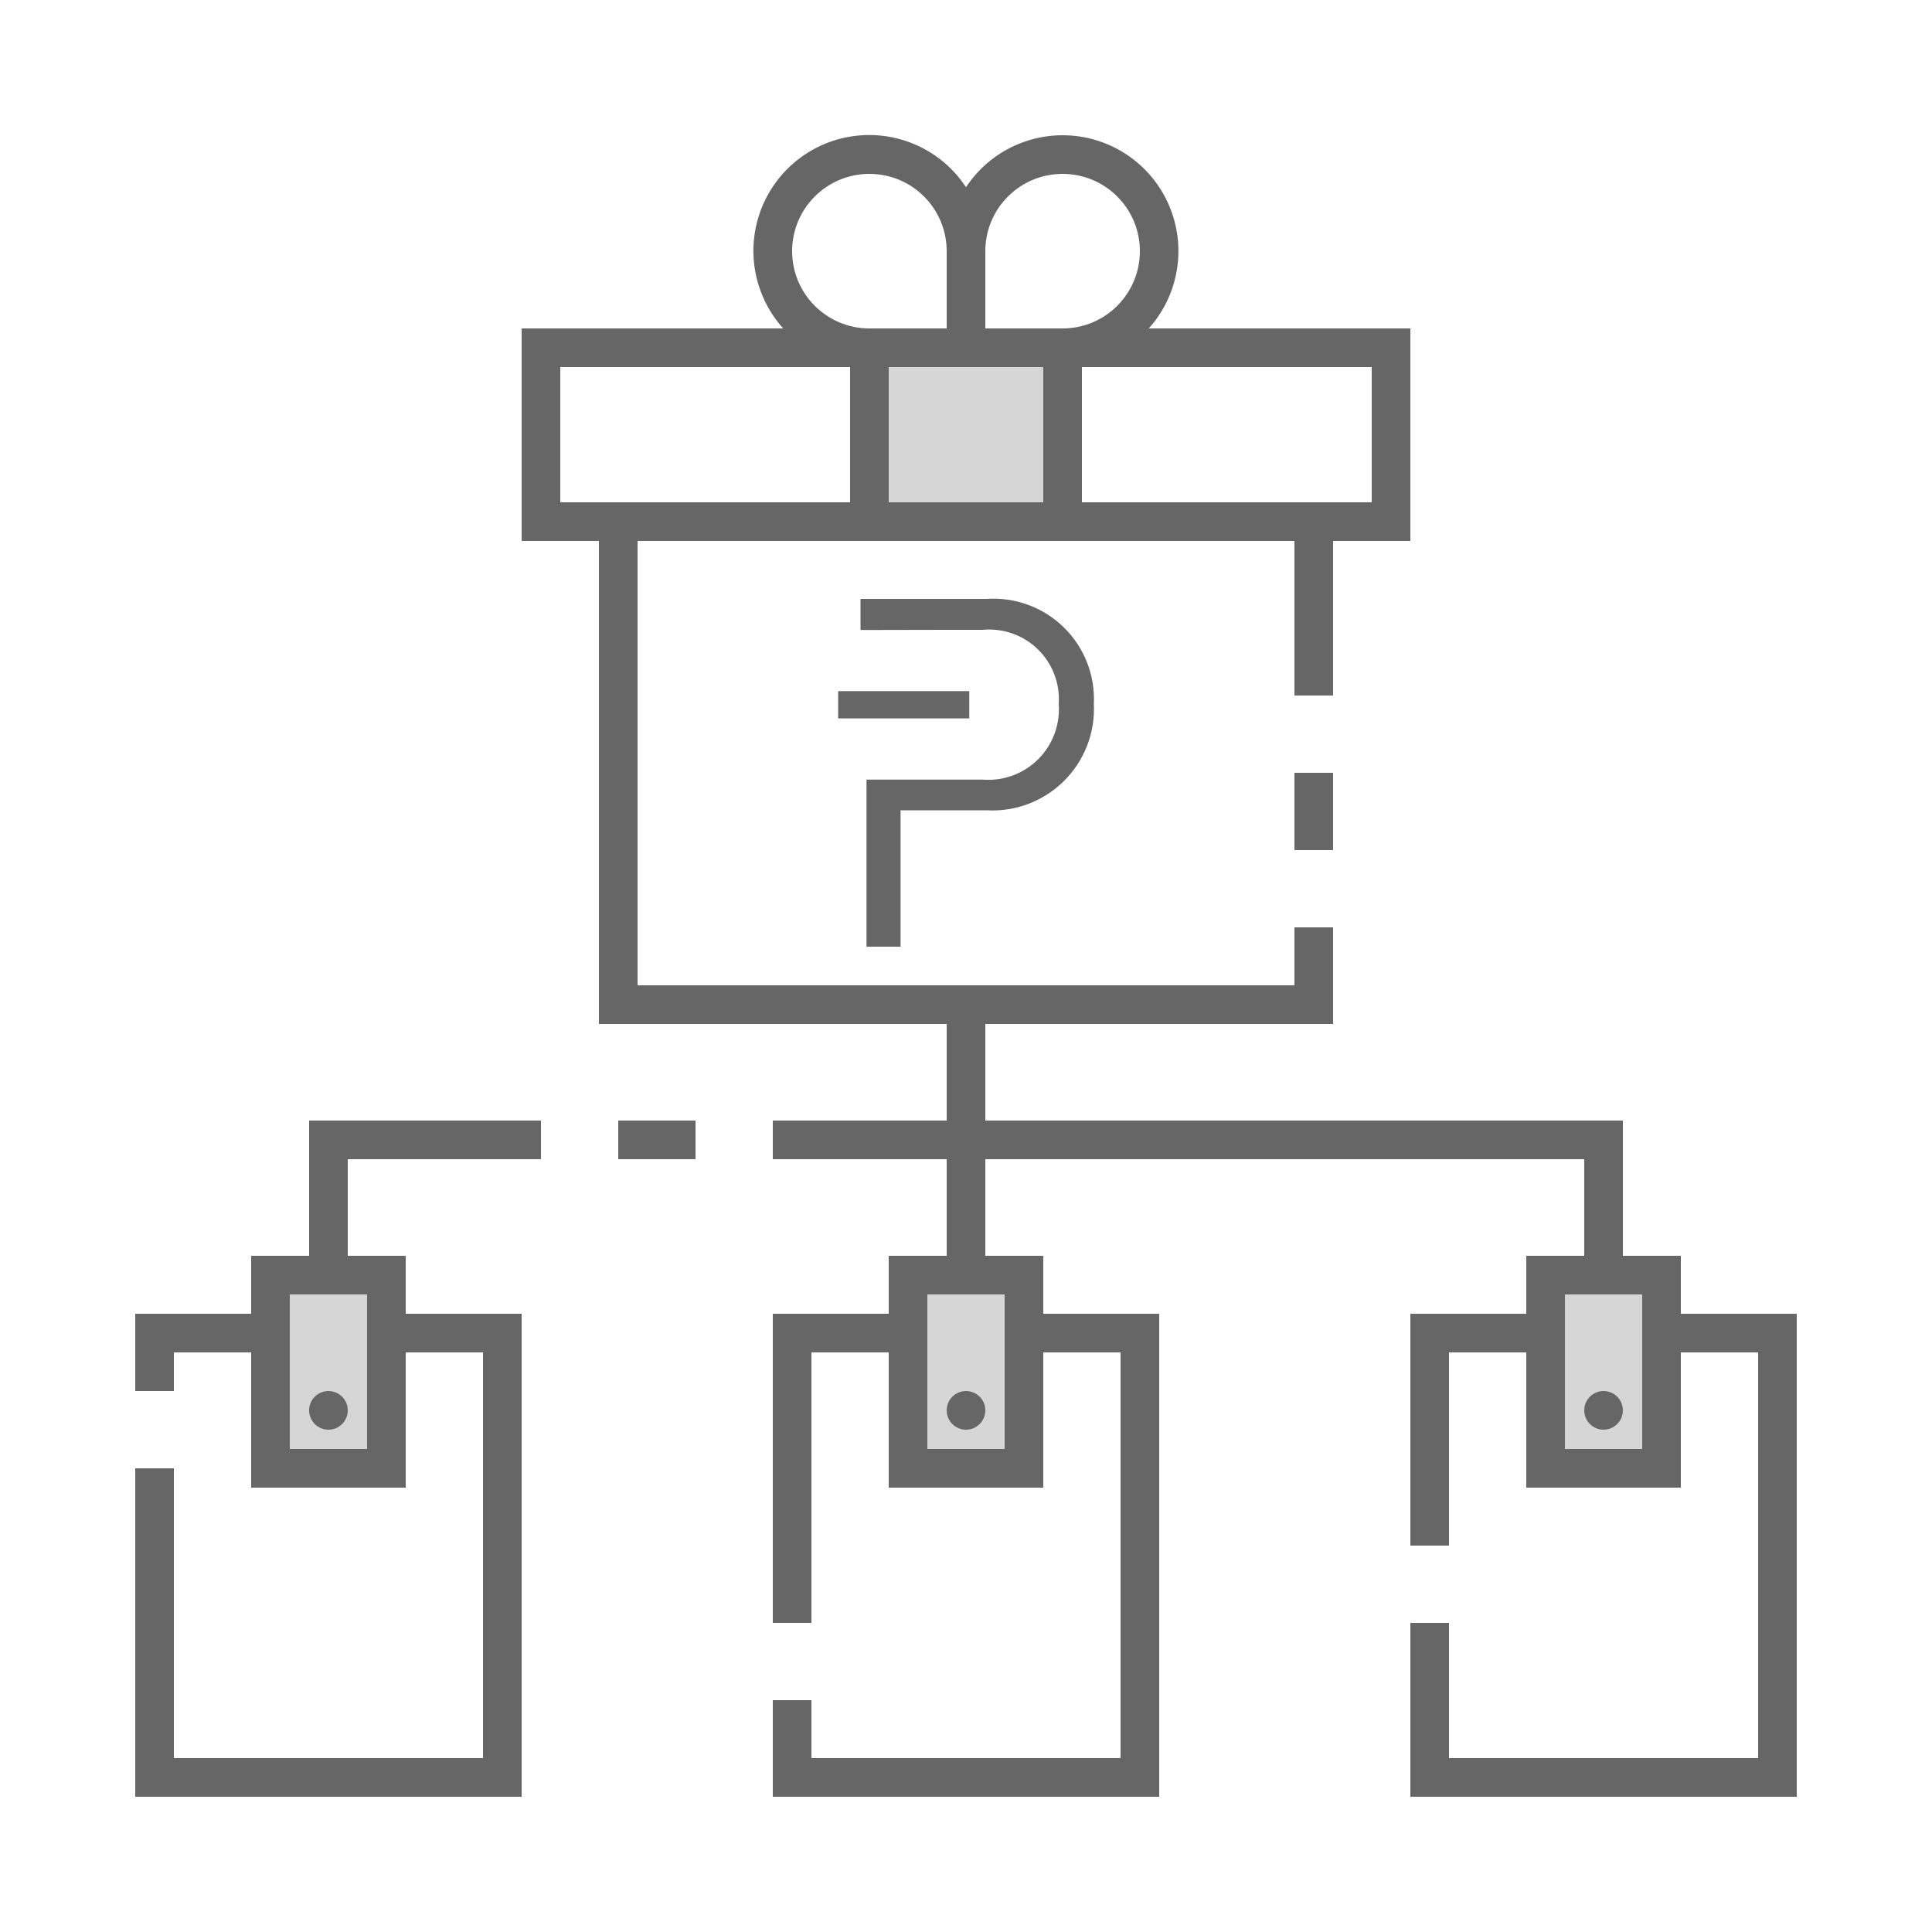
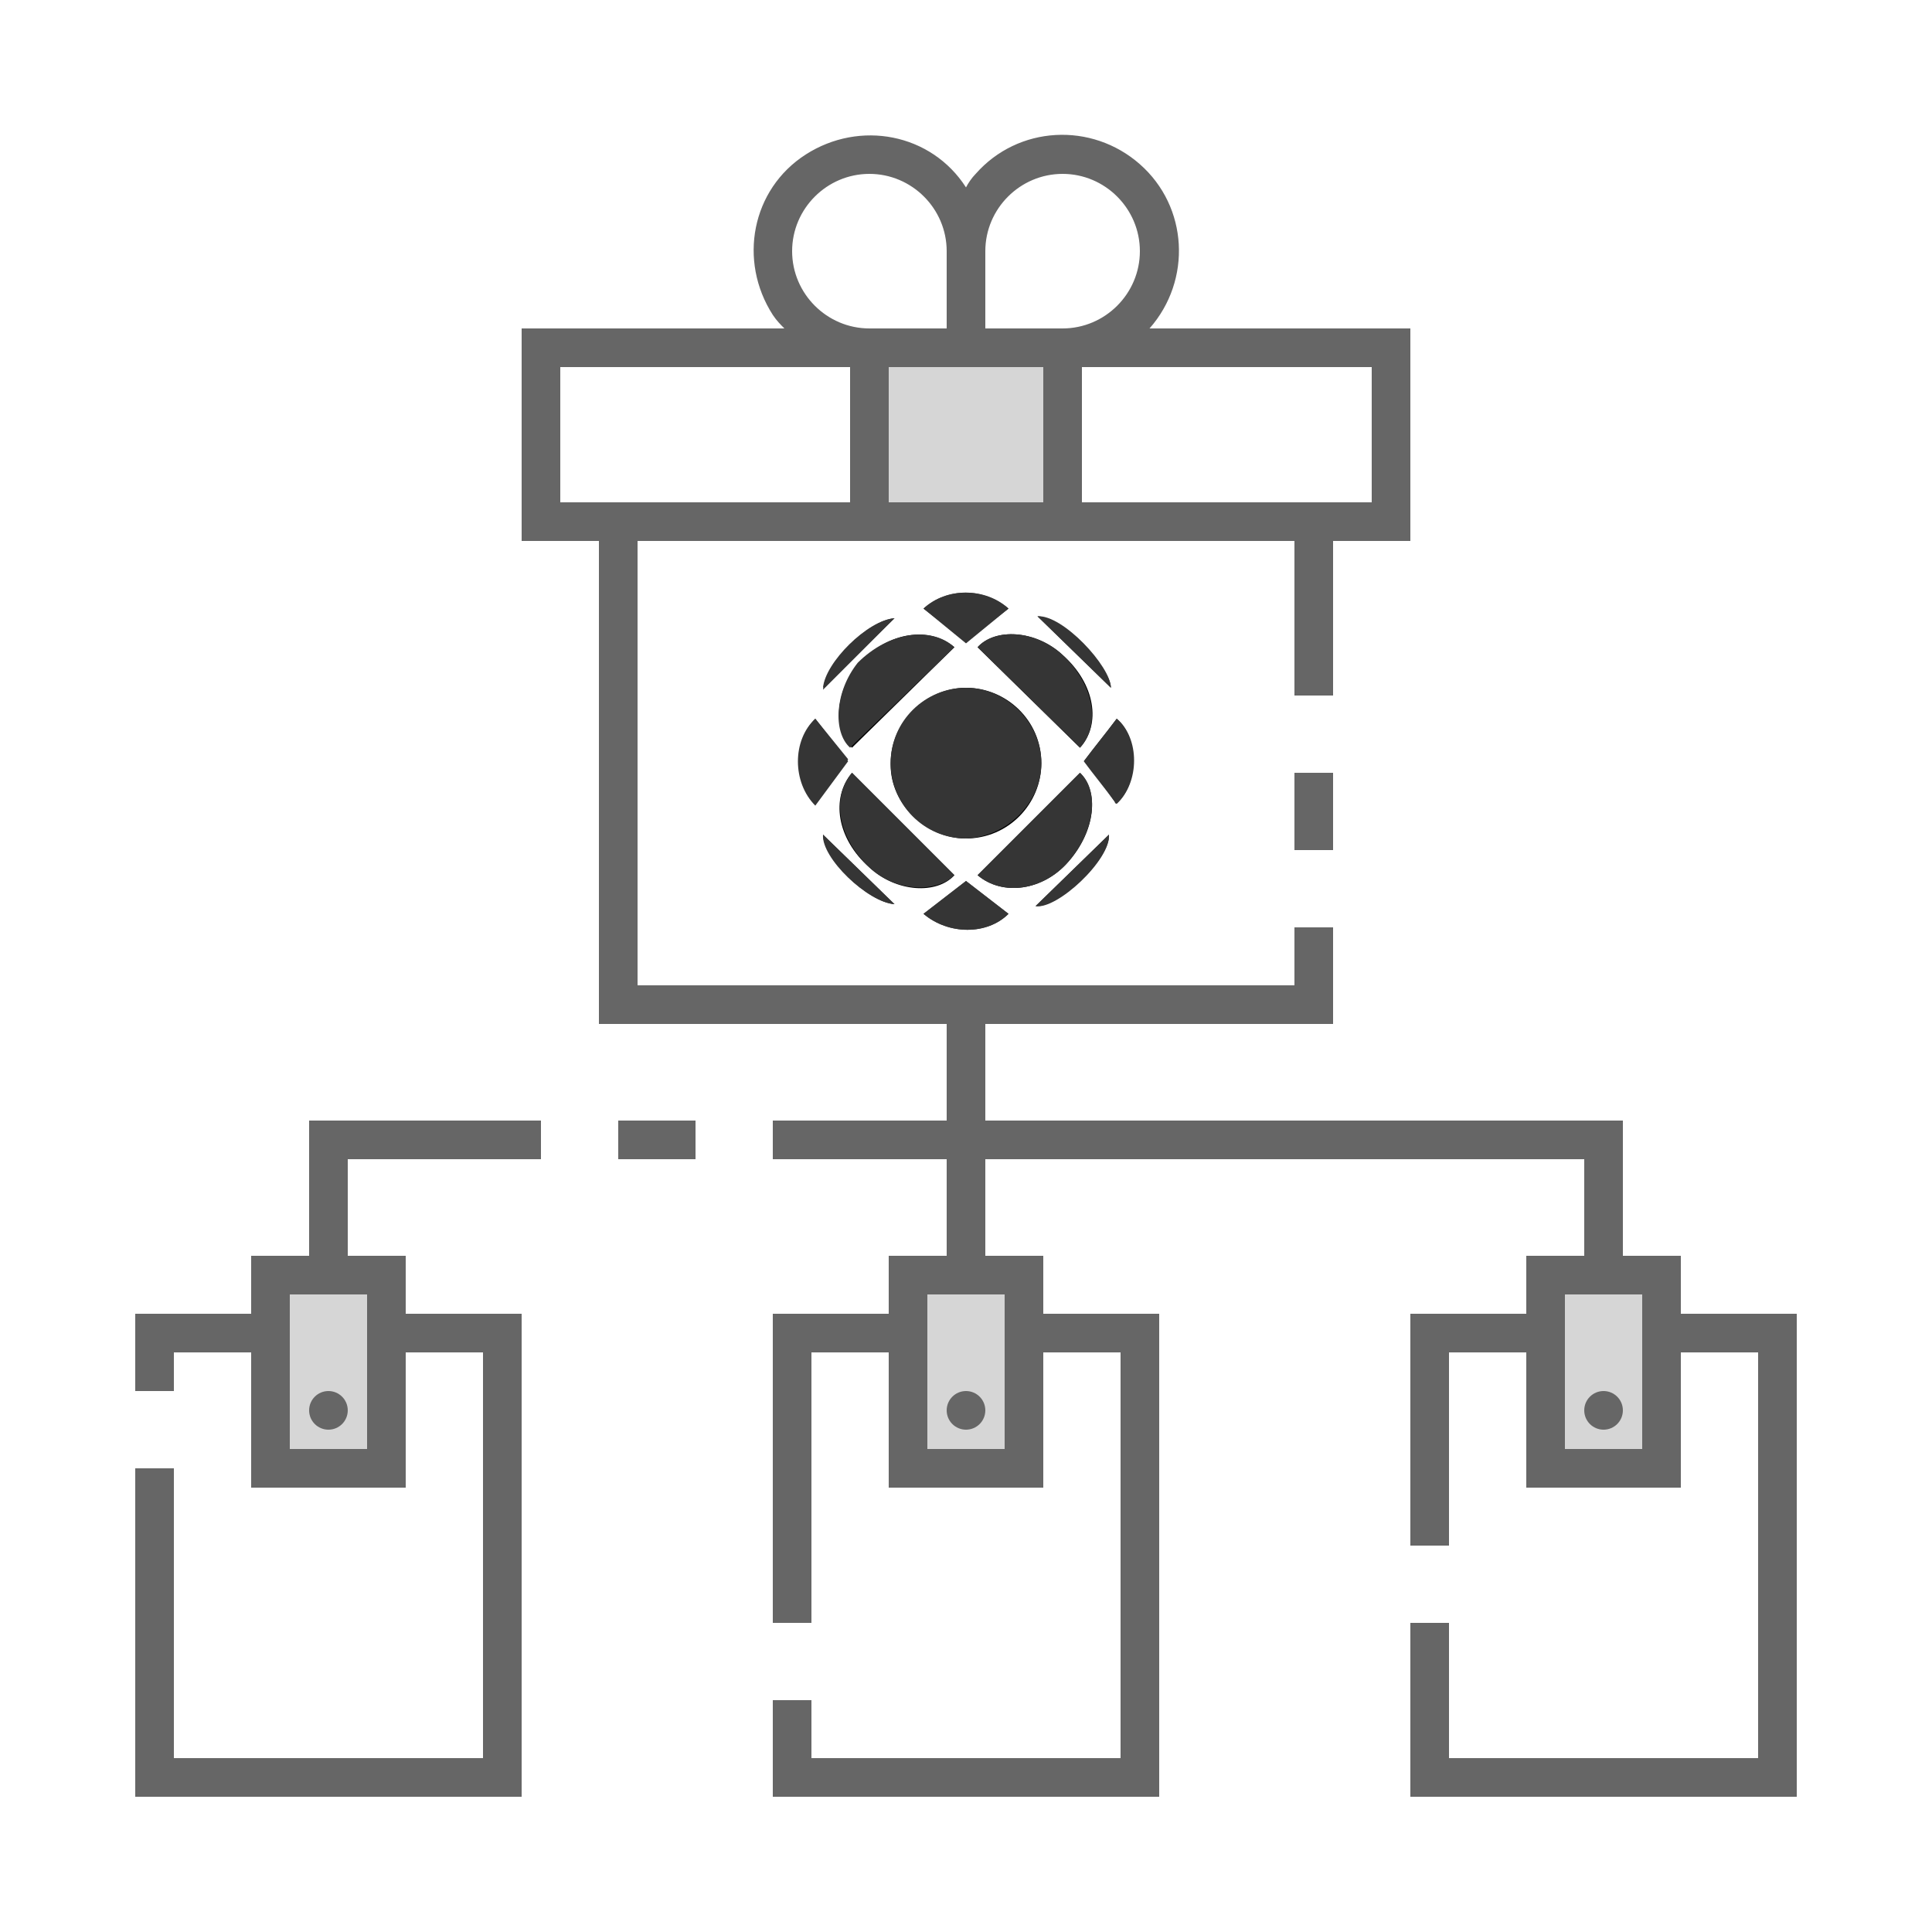
- <svg xmlns="http://www.w3.org/2000/svg" id="ic_empty_multisend" width="100" height="100" viewBox="0 0 100 100">
-   <defs>
-     <style type="text/css">
-             .cls-1{fill:#d6d6d6}.cls-2{fill:#666}.cls-3{fill:none}
-         </style>
-   </defs>
-   <g id="Group_9031" data-name="Group 9031">
-     <g id="Group_9029" data-name="Group 9029">
-       <path id="Rectangle_4683" d="M0 0h10v9H0z" class="cls-1" data-name="Rectangle 4683" transform="translate(45 18)" />
-       <g id="Group_9028" data-name="Group 9028">
-         <path id="Rectangle_4684" d="M0 0h6v10H0z" class="cls-1" data-name="Rectangle 4684" transform="translate(14 66)" />
-         <path id="Rectangle_4685" d="M0 0h6v10H0z" class="cls-1" data-name="Rectangle 4685" transform="translate(80 66)" />
-         <path id="Rectangle_4686" d="M0 0h6v10H0z" class="cls-1" data-name="Rectangle 4686" transform="translate(47 66)" />
+ <svg xmlns="http://www.w3.org/2000/svg" version="1.1" id="ic_empty_multisend" x="0px" y="0px" viewBox="0 0 100 100" style="enable-background:new 0 0 100 100;" xml:space="preserve">
+   <style type="text/css">
+ 	.st0{fill:#D6D6D6;}
+ 	.st1{fill:#666666;}
+ 	.st2{fill:none;}
+ 	.st3{fill-rule:evenodd;clip-rule:evenodd;}
+ 	.st4{fill-rule:evenodd;clip-rule:evenodd;fill:#353535;}
+ </style>
+   <g id="Group_9031">
+     <g id="Group_9029">
+       <path id="Rectangle_4683" class="st0" d="M45,18h10v9H45V18z" />
+       <g id="Group_9028">
+         <path id="Rectangle_4684" class="st0" d="M14,66h6v10h-6V66z" />
+         <path id="Rectangle_4685" class="st0" d="M80,66h6v10h-6V66z" />
+         <path id="Rectangle_4686" class="st0" d="M47,66h6v10h-6V66z" />
      </g>
    </g>
-     <g id="Group_9030" data-name="Group 9030">
-       <path id="Rectangle_4687" d="M0 0h6.787v1.412H0z" class="cls-2" data-name="Rectangle 4687" transform="translate(43.382 35.772)" />
-       <path id="Path_18985" d="M46.613 41.941h4.459a5.256 5.256 0 0 0 5.546-5.506A5.2 5.2 0 0 0 51.058 31h-6.519v1.609L49 32.6h1.863a3.607 3.607 0 0 1 3.937 3.84 3.655 3.655 0 0 1-3.965 3.911H44.85V49h1.763z" class="cls-2" data-name="Path 18985" />
-       <path id="Rectangle_4688" d="M0 0h2v4H0z" class="cls-2" data-name="Rectangle 4688" transform="translate(67 40)" />
-       <circle id="Ellipse_626" cx="1" cy="1" r="1" class="cls-2" data-name="Ellipse 626" transform="translate(49 72)" />
-       <circle id="Ellipse_627" cx="1" cy="1" r="1" class="cls-2" data-name="Ellipse 627" transform="translate(82 72)" />
-       <path id="Rectangle_4689" d="M0 0h4v2H0z" class="cls-2" data-name="Rectangle 4689" transform="translate(32 58)" />
-       <path id="Path_18986" d="M16 65h-3v3H7v4h2v-2h4v7h8v-7h4v21H9V76H7v17h20V68h-6v-3h-3v-5h10v-2H16zm3 2v8h-4v-8z" class="cls-2" data-name="Path 18986" />
-       <circle id="Ellipse_628" cx="1" cy="1" r="1" class="cls-2" data-name="Ellipse 628" transform="translate(16 72)" />
-       <path id="Path_18987" d="M87 68v-3h-3v-7H51v-5h18v-5h-2v3H33V28h34v8h2v-8h4V17H59.46A5.994 5.994 0 1 0 50 9.69 5.995 5.995 0 1 0 40.54 17H27v11h4v25h18v5h-9v2h9v5h-3v3h-6v16h2V70h4v7h8v-7h4v21H42v-3h-2v5h20V68h-6v-3h-3v-5h31v5h-3v3h-6v12h2V70h4v7h8v-7h4v21H75v-7h-2v9h20V68zM71 19v7H56v-7zm-20-6a4 4 0 1 1 4 4h-4zm0 6h3v7h-8v-7h5zM45 9a4 4 0 0 1 4 4v4h-4a4 4 0 0 1 0-8zM29 26v-7h15v7H29zm23 41v8h-4v-8zm33 8h-4v-8h4z" class="cls-2" data-name="Path 18987" />
+     <g id="Group_9030">
+       <path id="Rectangle_4688" class="st1" d="M67,40h2v4h-2V40z" />
+       <circle id="Ellipse_626" class="st1" cx="50" cy="73" r="1" />
+       <circle id="Ellipse_627" class="st1" cx="83" cy="73" r="1" />
+       <path id="Rectangle_4689" class="st1" d="M32,58h4v2h-4V58z" />
+       <path id="Path_18986" class="st1" d="M16,65h-3v3H7v4h2v-2h4v7h8v-7h4v21H9V76H7v17h20V68h-6v-3h-3v-5h10v-2H16V65z M19,67v8h-4    v-8H19z" />
+       <circle id="Ellipse_628" class="st1" cx="17" cy="73" r="1" />
+       <path id="Path_18987" class="st1" d="M87,68v-3h-3v-7H51v-5h18v-5h-2v3H33V28h34v8h2v-8h4V17H59.5c2.2-2.5,2-6.3-0.5-8.5    s-6.3-2-8.5,0.5c-0.2,0.2-0.4,0.5-0.5,0.7c-1.8-2.8-5.5-3.5-8.3-1.7c-2.8,1.8-3.5,5.5-1.7,8.3c0.2,0.3,0.4,0.5,0.6,0.7H27v11h4v25    h18v5h-9v2h9v5h-3v3h-6v16h2V70h4v7h8v-7h4v21H42v-3h-2v5h20V68h-6v-3h-3v-5h31v5h-3v3h-6v12h2V70h4v7h8v-7h4v21H75v-7h-2v9h20V68    H87z M71,19v7H56v-7H71z M51,13c0-2.2,1.8-4,4-4s4,1.8,4,4s-1.8,4-4,4h-4V13z M51,19h3v7h-8v-7H51z M45,9c2.2,0,4,1.8,4,4v4h-4    c-2.2,0-4-1.8-4-4S42.8,9,45,9z M29,26v-7h15v7H29z M52,67v8h-4v-8H52z M85,75h-4v-8h4V75z" />
    </g>
  </g>
-   <path id="Rectangle_4690" d="M0 0h100v100H0z" class="cls-3" data-name="Rectangle 4690" />
+   <path id="Rectangle_4690" class="st2" d="M0,0h100v100H0V0z" />
+   <path class="st3" d="M50,43.4c2.2,0,3.9-1.8,3.9-3.9c0-2.2-1.8-3.9-3.9-3.9s-3.9,1.8-3.9,3.9c0,0,0,0,0,0.1  C46.1,41.6,47.9,43.4,50,43.4z" />
+   <path class="st3" d="M49.4,33.5c-1.3-1.1-3.4-0.8-4.9,0.8c-1.3,1.4-1.4,3.6-0.4,4.4L49.4,33.5z" />
+   <path class="st3" d="M55.9,38.7c1.1-1.2,0.8-3.3-0.9-4.8c-1.4-1.3-3.5-1.4-4.4-0.4L55.9,38.7z" />
+   <path class="st3" d="M44.1,40c-1.1,1.3-0.8,3.4,0.9,4.9c1.4,1.3,3.5,1.4,4.4,0.4L44.1,40z" />
+   <path class="st3" d="M50.6,45.3c1.3,1.1,3.4,0.8,4.7-0.7c1.4-1.6,1.6-3.6,0.6-4.6L50.6,45.3z" />
+   <path class="st4" d="M57.8,41.6c1.2-1.1,1.1-3.5,0-4.4c-0.6,0.8-1.1,1.4-1.7,2.2c0.6,0.7,1.1,1.4,1.6,2.1  C57.8,41.5,57.8,41.6,57.8,41.6z" />
+   <path class="st4" d="M42.2,37.2c-1.1,1.1-1.1,3.3,0,4.4l1.7-2.3L42.2,37.2z" />
+   <path class="st4" d="M47.8,47.3c1.3,1.1,3.3,1.1,4.4,0L50,45.6L47.8,47.3z" />
+   <path class="st4" d="M47.8,31.5l2.2,1.7l2.2-1.7C50.9,30.4,49,30.4,47.8,31.5z" />
+   <path class="st4" d="M53.7,31.9l3.8,3.7C57.5,34.6,55,31.9,53.7,31.9z" />
+   <path class="st4" d="M46.3,32c-1.4,0.1-3.6,2.4-3.7,3.7L46.3,32z" />
+   <path class="st4" d="M57.4,43.2l-3.8,3.7C54.8,47,57.5,44.4,57.4,43.2z" />
+   <path class="st4" d="M46.3,46.8l-3.7-3.6C42.5,44.4,44.9,46.7,46.3,46.8z" />
+   <path class="st4" d="M50,43.4c-2.2,0-3.9-1.8-3.9-3.9c0-2.2,1.8-3.9,3.9-3.9c2.1,0,3.9,1.8,3.9,3.9C53.9,41.5,52.2,43.3,50,43.4  C50.1,43.4,50,43.4,50,43.4z" />
+   <path class="st4" d="M49.4,33.5L44,38.7c-0.9-0.8-0.8-2.9,0.4-4.4C46,32.7,48.2,32.4,49.4,33.5z" />
+   <path class="st4" d="M55.9,38.7l-5.3-5.2c0.9-1,3-0.9,4.4,0.4C56.6,35.4,57,37.5,55.9,38.7z" />
+   <path class="st4" d="M44.1,40l5.3,5.3c-0.9,0.9-3,0.9-4.4-0.4C43.4,43.4,43,41.3,44.1,40z" />
+   <path class="st4" d="M50.6,45.3l5.3-5.3c1,0.9,0.8,3-0.6,4.6C54,46.1,51.9,46.4,50.6,45.3z" />
+   <path class="st4" d="M57.8,41.6c-0.1,0-0.1-0.1-0.1-0.1c-0.5-0.7-1.1-1.4-1.6-2.1c0.6-0.8,1.1-1.4,1.7-2.2  C59,38.2,59,40.5,57.8,41.6z" />
+   <path class="st4" d="M42.2,37.2l1.7,2.2l-1.7,2.3C41,40.5,41,38.3,42.2,37.2z" />
+   <path class="st4" d="M47.8,47.3l2.2-1.7l2.2,1.7C51.1,48.4,49.1,48.4,47.8,47.3z" />
+   <path class="st4" d="M47.8,31.5c1.2-1.1,3.2-1.1,4.4,0L50,33.3L47.8,31.5z" />
+   <path class="st4" d="M53.7,31.9c1.3-0.1,3.8,2.6,3.8,3.7L53.7,31.9z" />
+   <path class="st4" d="M46.3,32l-3.7,3.6C42.7,34.3,44.9,32.1,46.3,32z" />
+   <path class="st4" d="M57.4,43.2c0.1,1.3-2.7,3.9-3.8,3.7L57.4,43.2z" />
+   <path class="st4" d="M46.3,46.8c-1.4-0.1-3.7-2.4-3.7-3.6L46.3,46.8z" />
</svg>
